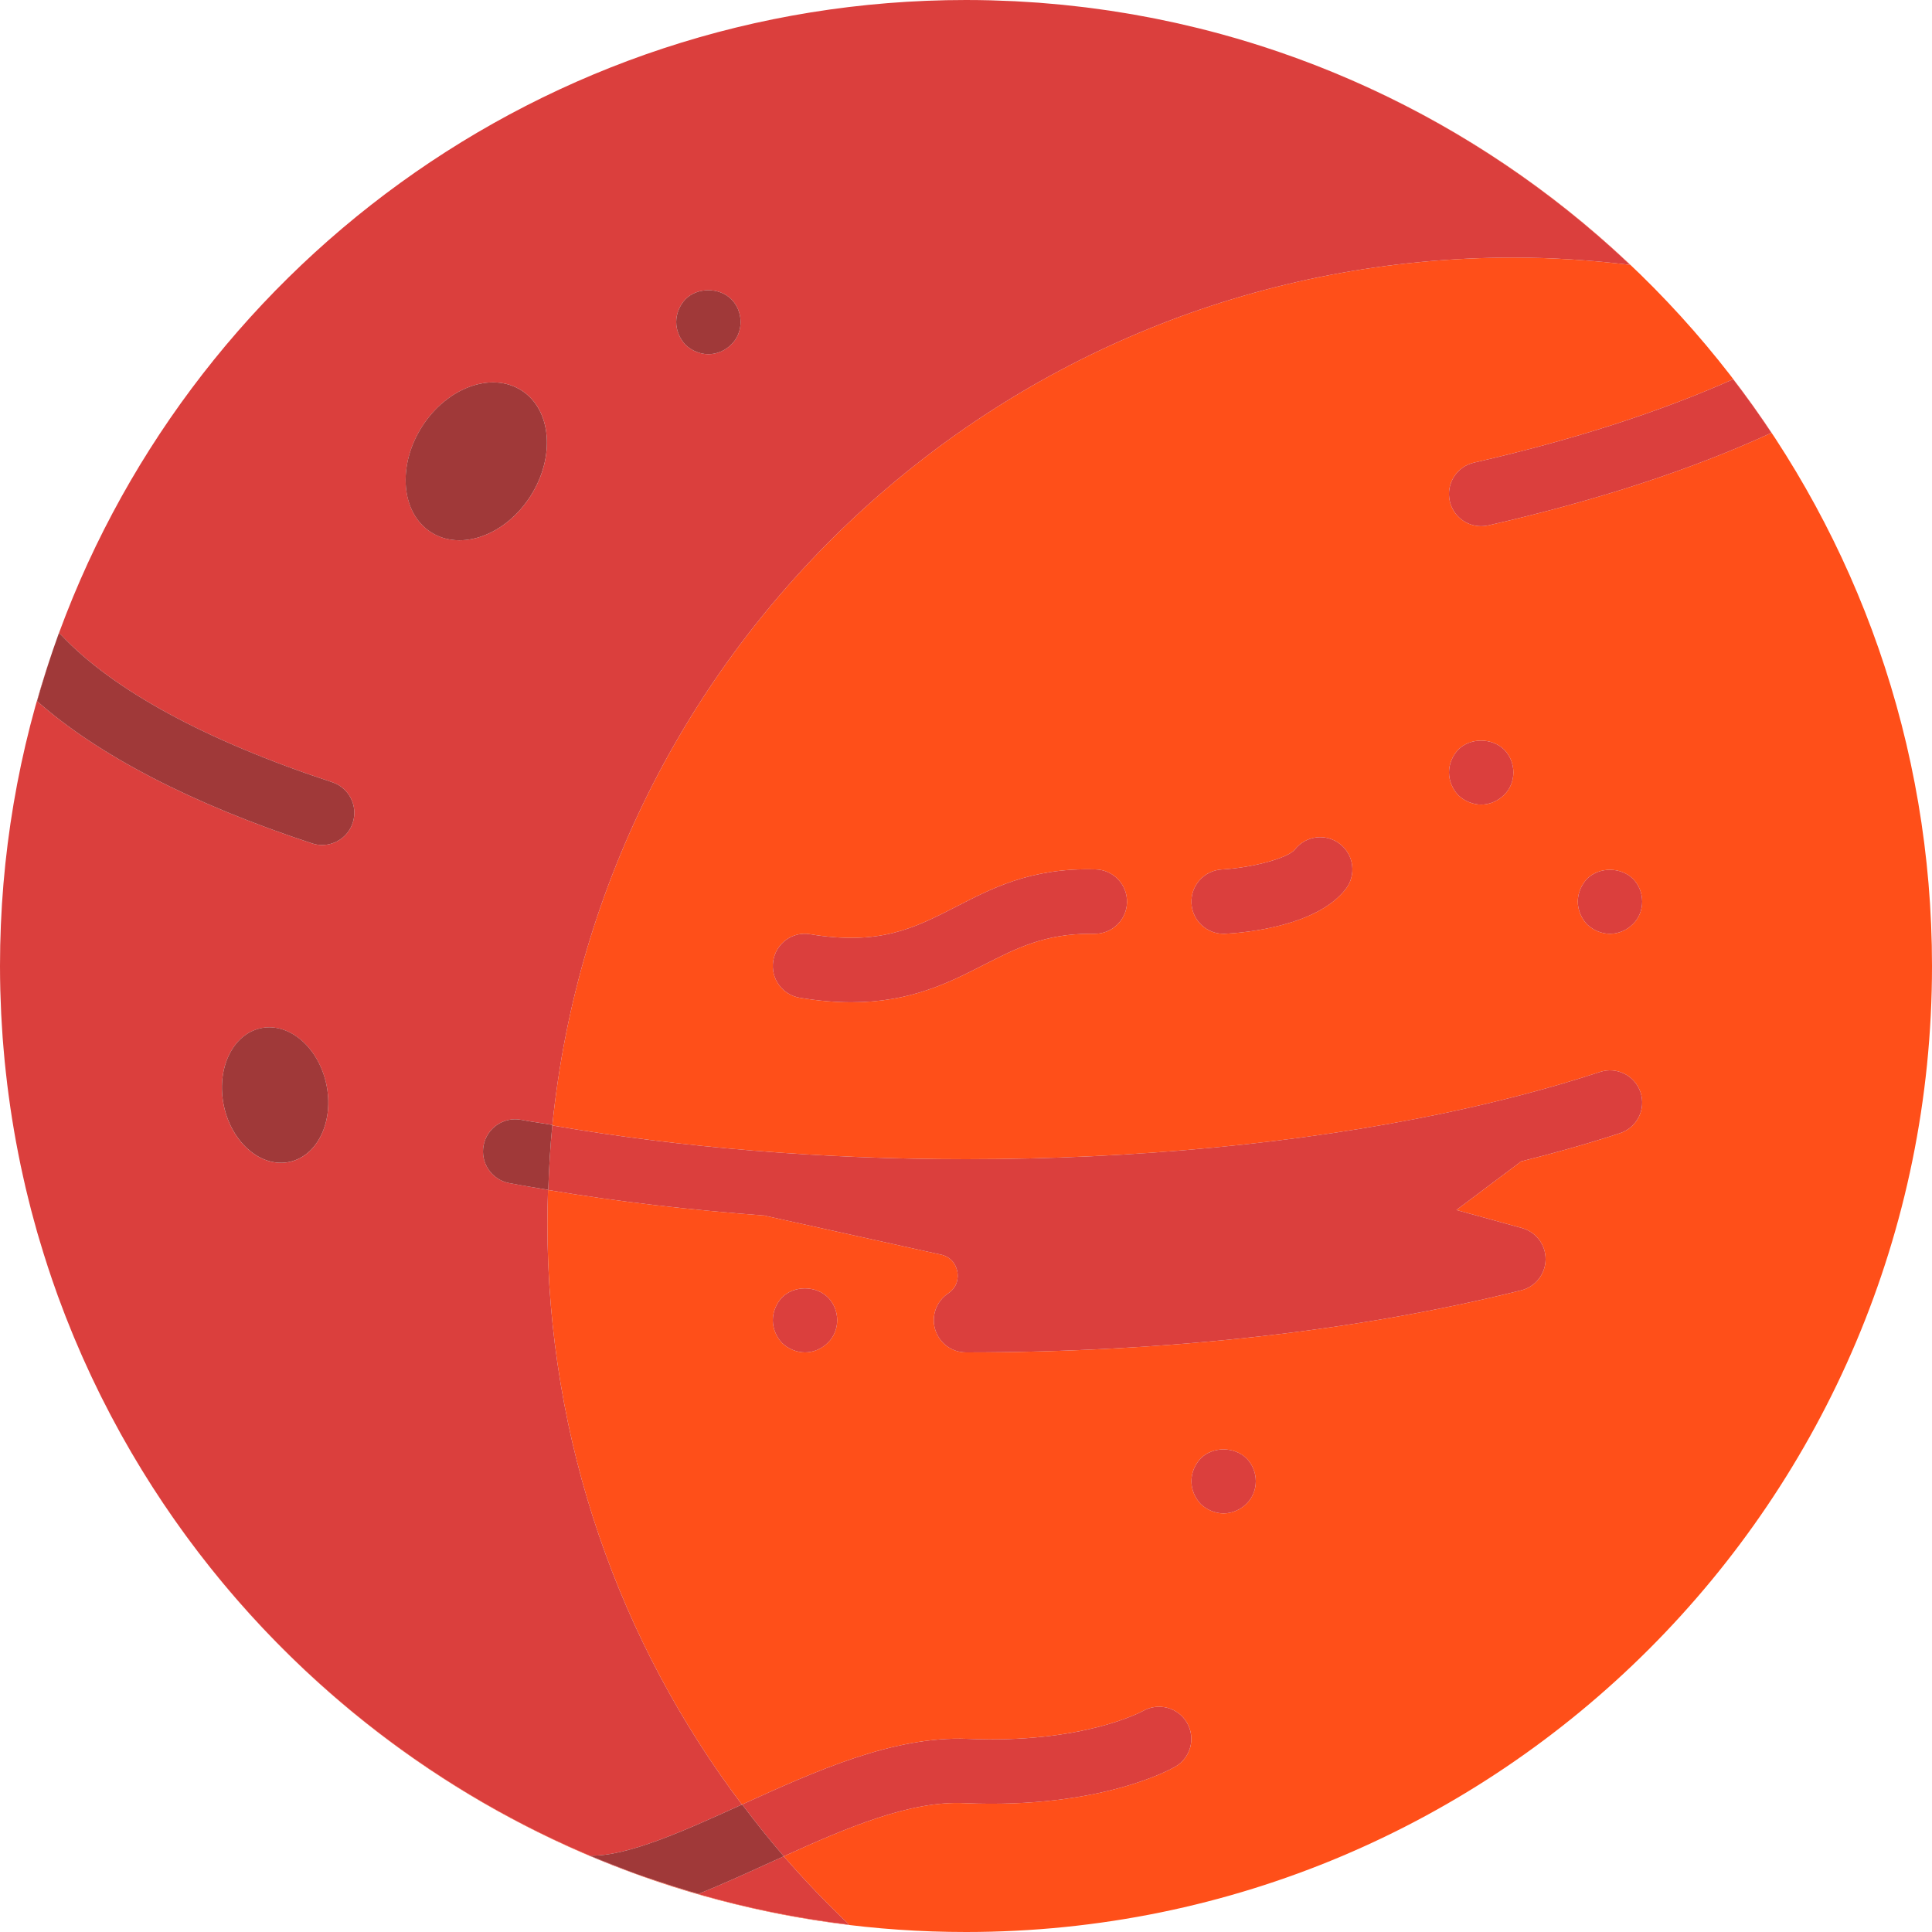
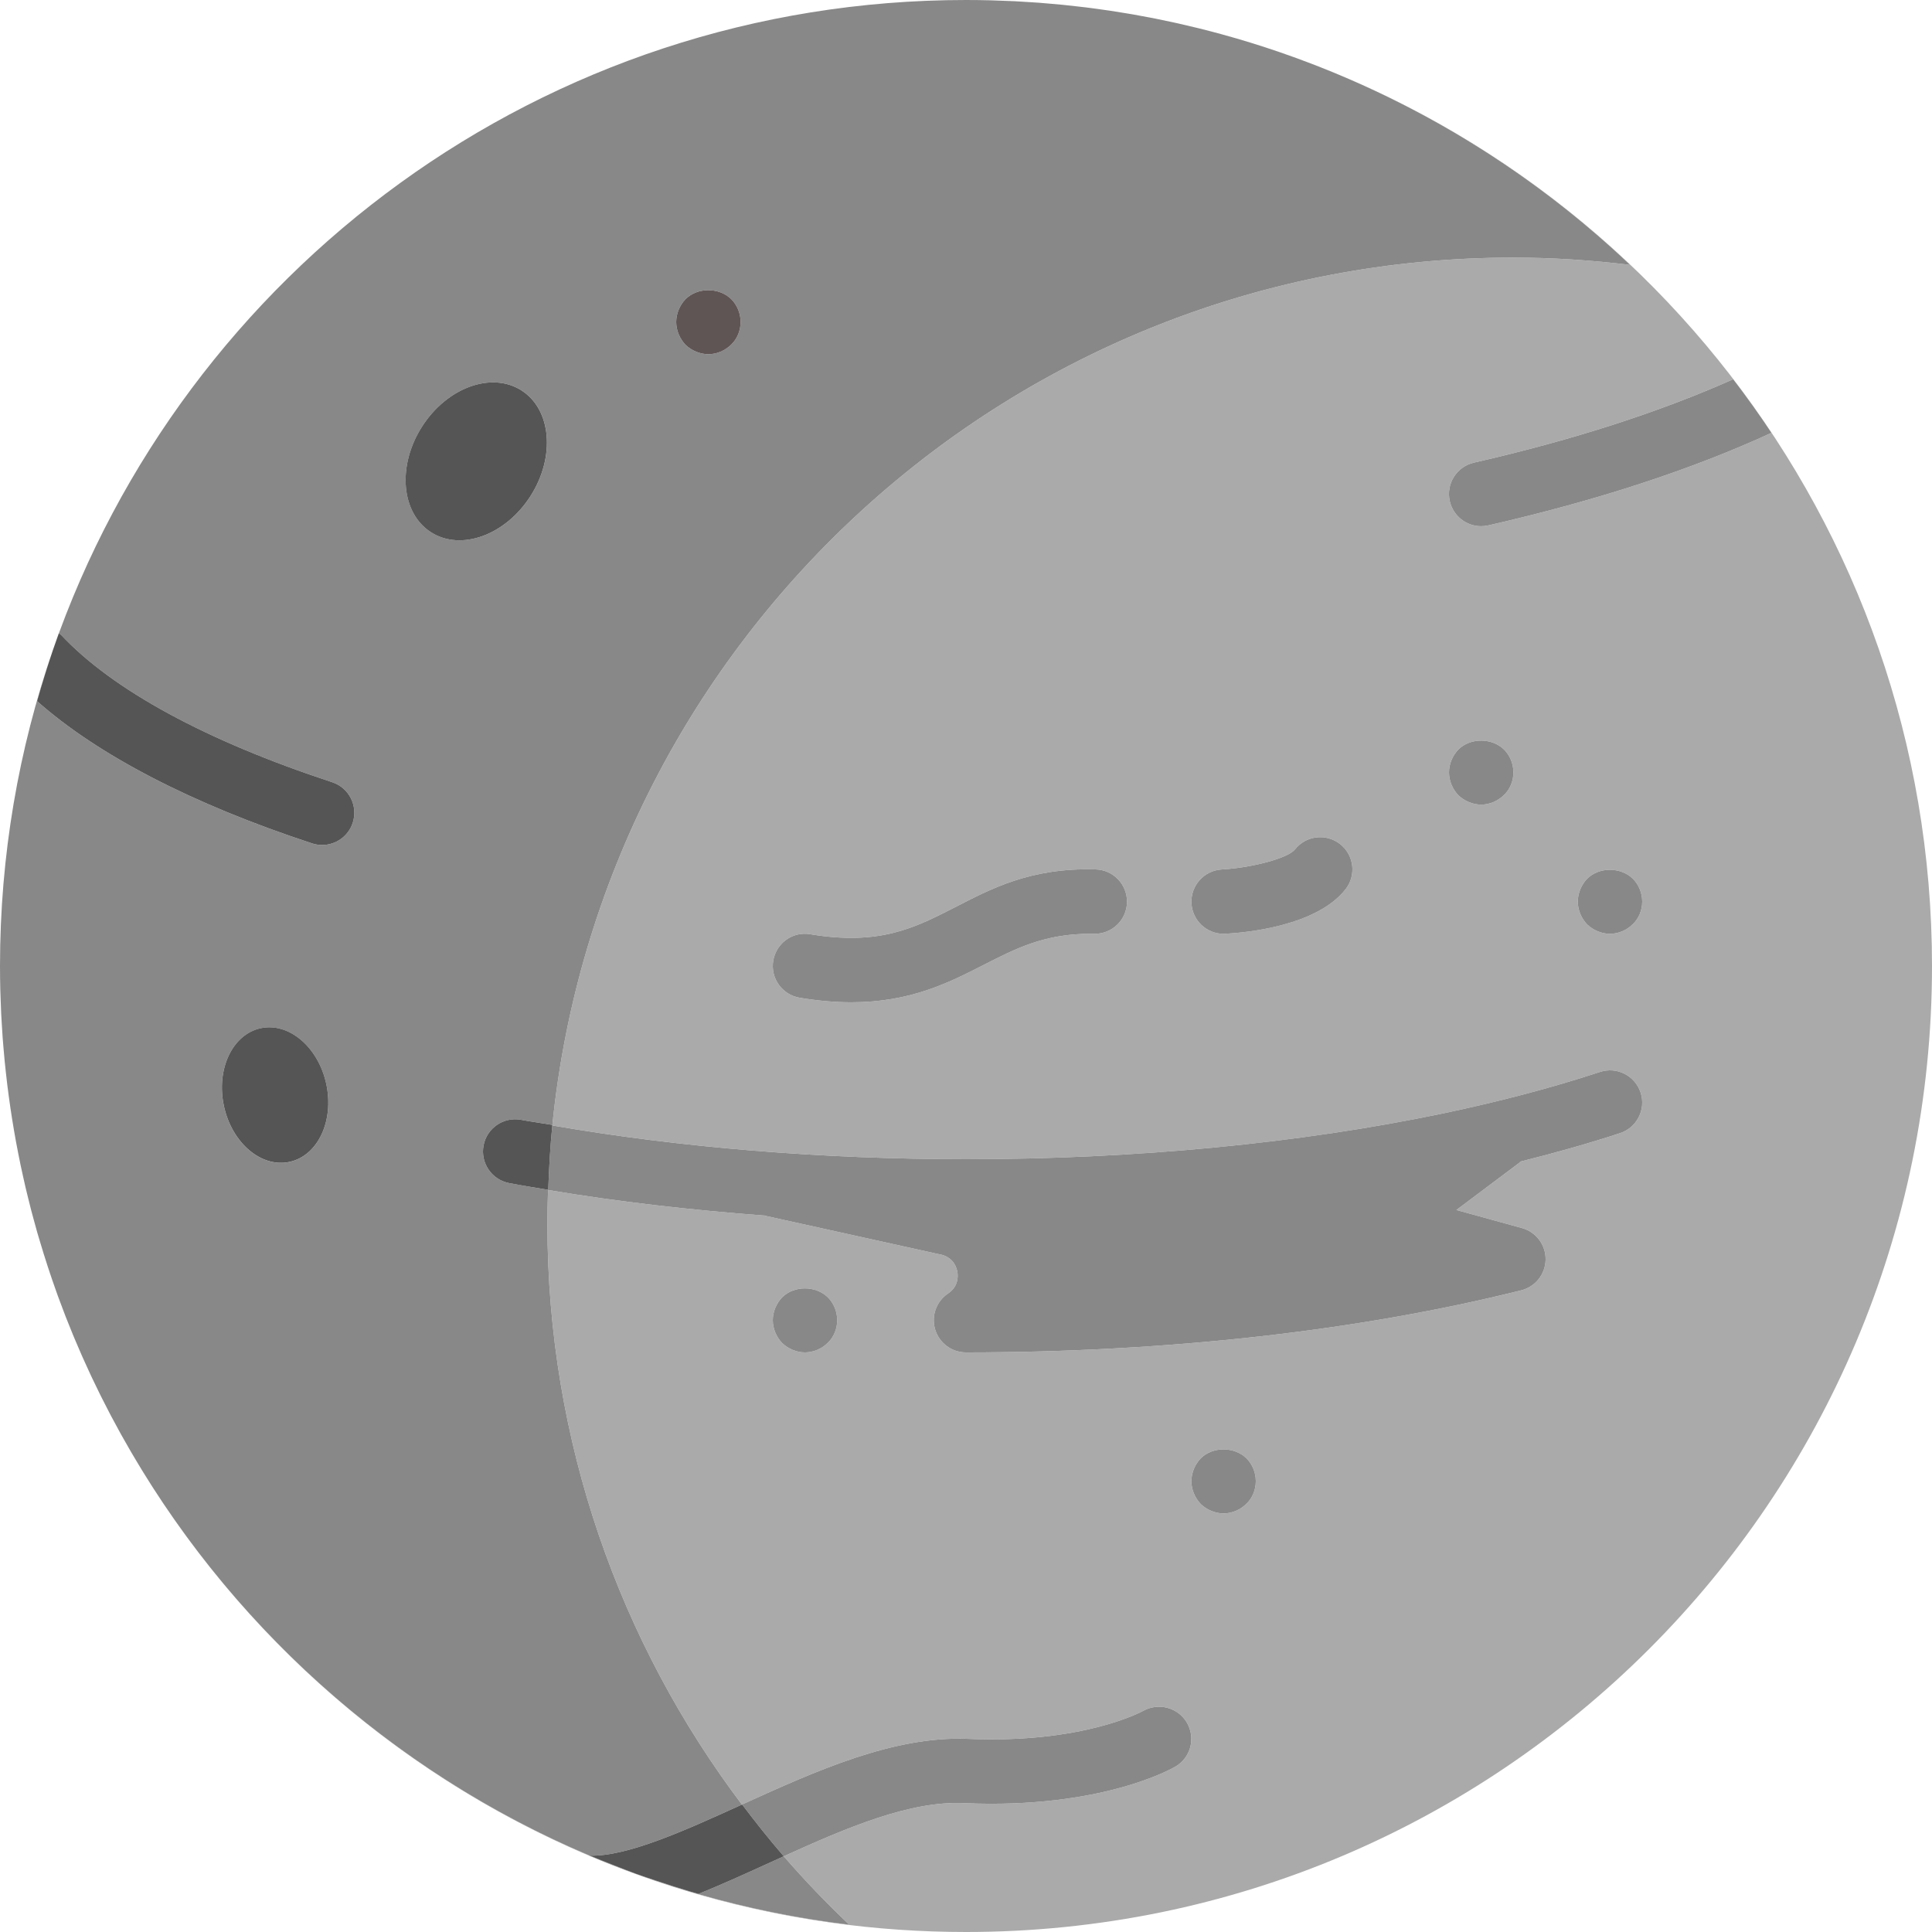
<svg xmlns="http://www.w3.org/2000/svg" version="1.1" id="Capa_1" x="0px" y="0px" viewBox="0 0 480 480" style="enable-background:new 0 0 480 480;" xml:space="preserve">
  <g>
-     <path style="fill:#FF4F19;" d="M24.746,346.221c-0.636-1.286-1.262-2.579-1.876-3.878C23.483,343.643,24.11,344.935,24.746,346.221   z" />
-     <path style="fill:#FF4F19;" d="M22.327,341.18c-0.588-1.263-1.168-2.53-1.735-3.804C21.158,338.651,21.739,339.917,22.327,341.18z" />
-     <path style="fill:#FF4F19;" d="M20.031,336.094c-0.549-1.254-1.093-2.512-1.621-3.777   C18.938,333.582,19.482,334.839,20.031,336.094z" />
-     <path style="fill:#FF4F19;" d="M17.864,330.98c-0.519-1.265-1.035-2.533-1.533-3.809C16.829,328.448,17.345,329.715,17.864,330.98z   " />
-     <path style="fill:#FF4F19;" d="M303.561,8.525c38.557,10.583,73.23,30.554,101.437,57.281C395.485,64.659,385.822,64,376,64   c-124.27,0-226.479,94.448-238.762,215.477h0c-0.003,0.032-0.006,0.065-0.009,0.097c-0.001,0.014-0.002,0.028-0.004,0.042   C168.915,285.105,204.253,288,240,288c41.859,0,82.789-3.922,118.367-11.344c14.039-2.938,27.203-6.406,39.141-10.328   c4.195-1.391,8.711,0.906,10.094,5.109c1.375,4.195-0.906,8.711-5.109,10.094c-7.778,2.554-16.087,4.897-24.746,7.059   c-0.101,0.083-0.148,0.205-0.254,0.285l-15.656,11.742l16.289,4.492c3.508,0.969,5.922,4.172,5.875,7.805   c-0.047,3.641-2.531,6.789-6.063,7.664C337.57,330.672,289.867,336,240,336c-3.523,0-6.633-2.305-7.656-5.68   s0.289-7.023,3.219-8.977c2.563-1.711,2.469-4.25,2.313-5.258c-0.156-1.016-0.844-3.469-3.813-4.313l-43.789-9.68   c-0.065-0.015-0.112-0.062-0.177-0.078c-18.638-1.396-36.801-3.486-53.936-6.363c-0.095,2.772-0.16,5.552-0.16,8.348   c0,54.205,18.011,104.173,48.33,144.339c18.574-8.458,37.683-17.042,56.006-16.331c28.82,1.266,43.547-6.867,43.688-6.953   c3.828-2.133,8.711-0.82,10.891,2.984c2.18,3.813,0.914,8.656-2.883,10.867c-0.734,0.438-18.305,10.547-52.367,9.086   c-13.441-0.686-29.28,6.086-44.936,13.195c0,0,0.001,0.001,0.002,0.002c-0.001,0.001-0.002,0.001-0.004,0.002   c5.148,5.928,10.579,11.605,16.276,17.003c-12.859-1.55-25.402-4.12-37.553-7.619c-0.001,0-0.003,0.001-0.004,0.002   c-0.035-0.01-0.07-0.022-0.105-0.032c-2.008-0.579-4.005-1.186-5.992-1.816c-1.236-0.389-2.461-0.801-3.688-1.208   c-0.474-0.159-0.949-0.314-1.421-0.475c-5.38-1.822-10.685-3.803-15.878-6.005c0.055,0.002,0.115-0.003,0.171-0.002   c-49.475-20.934-90.472-57.971-116.398-104.552C71.109,430.151,149.727,480,240,480c132.548,0,240-107.452,240-240   C480,129.458,405.259,36.388,303.561,8.525z M272,232c-0.258,0.016-0.68-0.008-1.023-0.008c-11.43,0-18.469,3.594-26.594,7.742   c-8.633,4.406-18.18,9.281-32.875,9.281c-3.891,0-8.133-0.344-12.82-1.125c-4.359-0.727-7.305-4.852-6.578-9.203   c0.719-4.359,4.828-7.352,9.203-6.578c17.211,2.852,25.813-1.531,35.797-6.625c8.938-4.57,18.742-9.945,35.023-9.484   c4.414,0.07,7.938,3.711,7.867,8.133C279.93,228.5,276.359,232,272,232z M334.289,220.945c-7.18,9.141-24.672,10.766-29.859,11.047   C304.281,232,304.141,232,303.992,232c-4.219,0-7.742-3.297-7.977-7.563c-0.242-4.406,3.133-8.18,7.539-8.422   c7.672-0.438,16.492-2.844,18.156-4.961c2.727-3.469,7.75-4.086,11.234-1.344C336.414,212.437,337.023,217.469,334.289,220.945z    M205.68,333.601c-1.523,1.516-3.602,2.398-5.68,2.398s-4.164-0.883-5.68-2.32c-1.445-1.523-2.32-3.602-2.32-5.68   s0.875-4.164,2.32-5.68c2.961-2.961,8.32-2.961,11.359,0c1.516,1.516,2.32,3.602,2.32,5.68S207.195,332.156,205.68,333.601z    M309.679,373.601c-1.523,1.516-3.602,2.398-5.68,2.398c-2.078,0-4.164-0.883-5.68-2.32c-1.445-1.523-2.32-3.602-2.32-5.68   s0.875-4.164,2.32-5.68c2.961-2.961,8.32-2.961,11.359,0c1.516,1.516,2.32,3.602,2.32,5.68S311.195,372.156,309.679,373.601z    M373.679,197.502c-1.523,1.516-3.602,2.398-5.68,2.398s-4.164-0.883-5.68-2.32c-1.445-1.523-2.32-3.602-2.32-5.68   s0.875-4.164,2.32-5.68c2.961-2.961,8.32-2.961,11.359,0c1.516,1.516,2.32,3.602,2.32,5.68S375.195,196.057,373.679,197.502z    M405.679,229.601c-1.523,1.516-3.602,2.398-5.68,2.398s-4.164-0.883-5.68-2.32c-1.445-1.523-2.32-3.602-2.32-5.68   s0.875-4.164,2.32-5.68c2.961-2.961,8.32-2.961,11.359,0c1.516,1.516,2.32,3.602,2.32,5.68S407.195,228.156,405.679,229.601z    M369.773,130.531c-0.602,0.141-1.195,0.203-1.789,0.203c-3.648,0-6.945-2.508-7.789-6.219c-0.984-4.305,1.703-8.594,6.016-9.578   c24.808-5.672,46.328-12.667,64.396-20.713c3.315,4.328,6.492,8.763,9.511,13.315C420.515,116.577,396.919,124.331,369.773,130.531   z" />
-     <path style="fill:#FF4F19;" d="M27.283,351.207c-0.696-1.327-1.378-2.663-2.05-4.004C25.905,348.545,26.588,349.88,27.283,351.207z   " />
-     <path style="fill:#FF4F19;" d="M29.933,356.127c-0.771-1.391-1.525-2.791-2.269-4.198   C28.407,353.336,29.163,354.736,29.933,356.127z" />
-     <path style="fill:#FF4F19;" d="M2.998,277.952c-0.143-0.898-0.281-1.798-0.414-2.7C2.717,276.154,2.855,277.054,2.998,277.952z" />
-     <path style="fill:#FF4F19;" d="M275.665,2.641c1.355,0.202,2.703,0.423,4.05,0.648C278.367,3.065,277.019,2.843,275.665,2.641z" />
-     <path style="fill:#FF4F19;" d="M281.394,3.568c1.446,0.252,2.885,0.522,4.322,0.8C284.279,4.091,282.84,3.819,281.394,3.568z" />
-     <path style="fill:#FF4F19;" d="M0.435,254.289c-0.047-0.793-0.101-1.583-0.14-2.378C0.334,252.706,0.389,253.496,0.435,254.289z" />
-     <path style="fill:#FF4F19;" d="M0.146,247.974c-0.022-0.667-0.054-1.332-0.07-2.001C0.092,246.641,0.124,247.306,0.146,247.974z" />
-     <path style="fill:#FF4F19;" d="M269.87,1.849c1.265,0.157,2.523,0.334,3.782,0.511C272.393,2.183,271.135,2.006,269.87,1.849z" />
-     <path style="fill:#FF4F19;" d="M246.08,0.077c0.765,0.019,1.525,0.058,2.288,0.084C247.605,0.135,246.845,0.096,246.08,0.077z" />
-     <path style="fill:#FF4F19;" d="M252.11,0.303c0.956,0.048,1.907,0.116,2.86,0.175C254.017,0.42,253.067,0.351,252.11,0.303z" />
-     <path style="fill:#FF4F19;" d="M287.051,4.623c1.539,0.306,3.071,0.631,4.599,0.967C290.121,5.255,288.589,4.929,287.051,4.623z" />
-     <path style="fill:#FF4F19;" d="M292.635,5.805c1.633,0.366,3.259,0.75,4.879,1.149C295.894,6.556,294.269,6.17,292.635,5.805z" />
-     <path style="fill:#FF4F19;" d="M298.142,7.107c1.735,0.432,3.462,0.883,5.182,1.353C301.604,7.991,299.877,7.539,298.142,7.107z" />
-     <path style="fill:#FF4F19;" d="M2.149,272.147c-0.119-0.886-0.236-1.772-0.345-2.66C1.914,270.375,2.031,271.261,2.149,272.147z" />
-     <path style="fill:#FF4F19;" d="M1.438,266.279c-0.095-0.869-0.191-1.737-0.276-2.609C1.247,264.542,1.343,265.41,1.438,266.279z" />
-     <path style="fill:#FF4F19;" d="M0.866,260.34c-0.071-0.843-0.146-1.684-0.208-2.529C0.72,258.656,0.796,259.498,0.866,260.34z" />
-     <path style="fill:#FF4F19;" d="M258.089,0.676c1.073,0.08,2.141,0.181,3.21,0.276C260.23,0.857,259.162,0.756,258.089,0.676z" />
-     <path style="fill:#FF4F19;" d="M7.731,300.627c-0.249-0.956-0.482-1.918-0.72-2.879C7.249,298.709,7.482,299.671,7.731,300.627z" />
-     <path style="fill:#FF4F19;" d="M15.854,325.916c-0.506-1.318-1.009-2.638-1.492-3.967   C14.845,323.278,15.348,324.597,15.854,325.916z" />
-     <path style="fill:#FF4F19;" d="M9.241,306.163c-0.29-1.011-0.56-2.031-0.837-3.047C8.681,304.133,8.952,305.152,9.241,306.163z" />
-     <path style="fill:#FF4F19;" d="M6.349,295.035c-0.219-0.931-0.424-1.867-0.632-2.802C5.925,293.168,6.131,294.104,6.349,295.035z" />
-     <path style="fill:#FF4F19;" d="M14.108,321.229c-1.555-4.322-2.983-8.703-4.293-13.136   C11.125,312.525,12.554,316.907,14.108,321.229z" />
-     <path style="fill:#FF4F19;" d="M5.1,289.396c-0.192-0.919-0.375-1.842-0.557-2.764C4.725,287.555,4.907,288.477,5.1,289.396z" />
-     <path style="fill:#FF4F19;" d="M3.981,283.7c-0.167-0.907-0.327-1.817-0.483-2.728C3.655,281.883,3.815,282.792,3.981,283.7z" />
-     <path style="fill:#FF4F19;" d="M264.01,1.192c1.172,0.117,2.338,0.254,3.506,0.387C266.348,1.446,265.182,1.309,264.01,1.192z" />
-     <path style="fill:#DB3F3D;" d="M146.532,461.038c-0.055-0.001-0.116,0.004-0.171,0.002c5.193,2.203,10.499,4.183,15.878,6.005   c0.472,0.162,0.948,0.317,1.421,0.475c1.227,0.407,2.452,0.819,3.688,1.208c1.986,0.63,3.983,1.236,5.992,1.816   c0.035,0.01,0.07,0.022,0.105,0.032c0.001,0,0.003-0.001,0.004-0.002c12.15,3.499,24.694,6.069,37.553,7.619   c-5.697-5.398-11.128-11.075-16.276-17.003c-1.46,0.663-2.921,1.326-4.375,1.989c-5.725,2.606-11.35,5.158-16.817,7.36   c-0.763-0.219-1.527-0.437-2.288-0.663c-2.699-0.804-5.369-1.67-8.03-2.559c-1.713-0.578-3.439-1.131-5.135-1.747   c-1.86-0.668-3.681-1.418-5.519-2.133c-2.014-0.789-4.034-1.565-6.021-2.406c9.272,0.228,23.412-6.149,37.177-12.414   c0.22-0.1,0.441-0.2,0.662-0.3c3.32,4.398,6.74,8.715,10.348,12.87c15.656-7.109,31.495-13.881,44.936-13.195   c34.063,1.461,51.633-8.648,52.367-9.086c3.797-2.211,5.063-7.055,2.883-10.867c-2.18-3.805-7.063-5.117-10.891-2.984   c-0.141,0.086-14.867,8.219-43.688,6.953c-18.323-0.711-37.432,7.873-56.006,16.331C154.011,408.173,136,358.205,136,304   c0-2.796,0.065-5.575,0.16-8.348c17.136,2.878,35.298,4.968,53.936,6.363c0.065,0.016,0.111,0.063,0.177,0.078l43.789,9.68   c2.969,0.844,3.656,3.297,3.813,4.313c0.156,1.008,0.25,3.547-2.313,5.258c-2.93,1.953-4.242,5.602-3.219,8.977   S236.476,336,240,336c49.867,0,97.57-5.328,137.937-15.422c3.531-0.875,6.016-4.023,6.063-7.664   c0.047-3.633-2.367-6.836-5.875-7.805l-16.289-4.492l15.656-11.742c0.106-0.08,0.153-0.201,0.254-0.285   c8.658-2.162,16.968-4.505,24.746-7.059c4.203-1.383,6.484-5.898,5.109-10.094c-1.383-4.203-5.898-6.5-10.094-5.109   c-11.938,3.922-25.102,7.391-39.141,10.328C322.789,284.078,281.859,288,240,288c-35.747,0-71.085-2.895-102.775-8.384   c0.001-0.014,0.002-0.028,0.004-0.042c-0.534,5.292-0.831,10.651-1.017,16.039c-3.252-0.546-6.532-1.072-9.705-1.676   c-4.344-0.828-7.195-5.016-6.367-9.352c0.82-4.344,5.008-7.188,9.352-6.367c2.503,0.477,5.193,0.816,7.745,1.259   C149.521,158.448,251.73,64,376,64c9.822,0,19.485,0.659,28.998,1.806C376.79,39.079,342.118,19.108,303.561,8.525   c-0.079-0.022-0.158-0.043-0.237-0.064c-1.719-0.47-3.447-0.921-5.182-1.353c-0.208-0.052-0.418-0.102-0.627-0.153   c-1.62-0.399-3.246-0.783-4.879-1.149c-0.328-0.074-0.658-0.143-0.986-0.215c-1.528-0.336-3.06-0.66-4.599-0.967   c-0.444-0.088-0.89-0.17-1.334-0.256c-1.437-0.278-2.876-0.548-4.322-0.8c-0.558-0.097-1.12-0.185-1.679-0.278   c-1.347-0.225-2.696-0.446-4.05-0.648c-0.669-0.1-1.342-0.187-2.013-0.282c-1.259-0.177-2.517-0.354-3.782-0.511   c-0.782-0.097-1.57-0.179-2.354-0.269c-1.167-0.134-2.333-0.271-3.506-0.387c-0.901-0.09-1.807-0.161-2.71-0.241   c-1.069-0.094-2.137-0.195-3.21-0.276c-1.036-0.077-2.079-0.134-3.119-0.198c-0.953-0.059-1.904-0.128-2.86-0.175   c-1.244-0.062-2.494-0.099-3.743-0.142c-0.763-0.026-1.523-0.065-2.288-0.084C244.059,0.027,242.033,0,240,0   C134.986,0,45.739,67.453,13.186,161.39c0.463-1.356,0.939-2.706,1.431-4.048c0.176,0.157,0.398,0.225,0.563,0.4   c12.797,13.672,36.086,26.328,67.344,36.594c4.203,1.383,6.484,5.898,5.109,10.094c-1.109,3.375-4.234,5.508-7.602,5.508   c-0.828,0-1.664-0.125-2.492-0.398c-29.783-9.778-53.172-21.912-68.33-35.342c1.216-4.272,2.51-8.51,3.935-12.688   C4.635,186.105,0,212.51,0,240c0,1.997,0.027,3.987,0.076,5.973c0.016,0.669,0.049,1.334,0.07,2.001   c0.043,1.314,0.086,2.628,0.15,3.937c0.039,0.795,0.093,1.585,0.14,2.378c0.069,1.176,0.137,2.351,0.223,3.522   c0.062,0.845,0.137,1.686,0.208,2.529c0.094,1.112,0.187,2.223,0.296,3.33c0.085,0.872,0.181,1.74,0.276,2.609   c0.117,1.071,0.236,2.141,0.367,3.208c0.109,0.889,0.226,1.775,0.345,2.66c0.139,1.037,0.282,2.072,0.434,3.105   c0.133,0.902,0.271,1.802,0.414,2.7c0.16,1.009,0.327,2.015,0.5,3.02c0.157,0.911,0.316,1.821,0.483,2.728   c0.18,0.98,0.37,1.956,0.562,2.932c0.182,0.923,0.364,1.845,0.557,2.764c0.198,0.948,0.408,1.893,0.618,2.837   c0.208,0.935,0.413,1.871,0.632,2.802c0.213,0.907,0.439,1.81,0.662,2.713c0.237,0.961,0.471,1.923,0.72,2.879   c0.217,0.833,0.448,1.66,0.674,2.489c0.277,1.017,0.547,2.036,0.837,3.047c0.185,0.646,0.384,1.286,0.574,1.929   c1.31,4.433,2.738,8.815,4.293,13.136c0.086,0.239,0.167,0.481,0.254,0.72c0.483,1.329,0.986,2.649,1.492,3.967   c0.16,0.418,0.315,0.839,0.477,1.255c0.498,1.276,1.014,2.544,1.533,3.809c0.183,0.445,0.361,0.892,0.546,1.336   c0.528,1.266,1.072,2.523,1.621,3.777c0.187,0.427,0.371,0.856,0.561,1.283c0.567,1.274,1.147,2.541,1.735,3.804   c0.181,0.388,0.36,0.776,0.543,1.163c0.614,1.299,1.24,2.592,1.876,3.878c0.162,0.327,0.324,0.655,0.488,0.981   c0.671,1.342,1.354,2.677,2.05,4.004c0.126,0.241,0.254,0.481,0.381,0.722c0.744,1.407,1.499,2.808,2.269,4.198   c0.067,0.12,0.134,0.239,0.201,0.359C56.061,403.068,97.058,440.104,146.532,461.038z M170.32,74.32   c2.961-2.961,8.32-2.961,11.359,0c1.516,1.516,2.32,3.602,2.32,5.68s-0.805,4.156-2.32,5.602C180.156,87.117,178.078,88,176,88   s-4.164-0.883-5.68-2.32C168.875,84.156,168,82.078,168,80S168.875,75.836,170.32,74.32z M104.835,106.028   c6.196-9.737,17.263-13.784,24.718-9.04c7.455,4.744,8.476,16.483,2.28,26.22s-17.262,13.784-24.718,9.04   S98.639,115.765,104.835,106.028z M55.635,274.818c-1.982-9.17,2.103-17.834,9.124-19.352c7.021-1.518,14.32,4.686,16.302,13.856   s-2.103,17.834-9.124,19.352C64.916,290.191,57.617,283.987,55.635,274.818z" />
-     <path style="fill:#DB3F3D;" d="M272.133,216c-16.281-0.461-26.086,4.914-35.023,9.484c-9.984,5.094-18.586,9.477-35.797,6.625   c-4.375-0.773-8.484,2.219-9.203,6.578c-0.727,4.352,2.219,8.477,6.578,9.203c4.688,0.781,8.93,1.125,12.82,1.125   c14.695,0,24.242-4.875,32.875-9.281c8.125-4.148,15.164-7.742,26.594-7.742c0.344,0,0.766,0.023,1.023,0.008   c4.359,0,7.93-3.5,8-7.867C280.07,219.711,276.547,216.07,272.133,216z" />
-     <path style="fill:#DB3F3D;" d="M332.945,209.711c-3.484-2.742-8.508-2.125-11.234,1.344c-1.664,2.117-10.484,4.523-18.156,4.961   c-4.406,0.242-7.781,4.016-7.539,8.422c0.234,4.266,3.758,7.563,7.977,7.563c0.148,0,0.289,0,0.438-0.008   c5.187-0.281,22.68-1.906,29.859-11.047C337.023,217.469,336.414,212.437,332.945,209.711z" />
-     <ellipse transform="matrix(-0.5369 0.8437 -0.8437 -0.5369 278.5632 76.3195)" style="fill:#A03939;" cx="118.334" cy="114.618" rx="20.897" ry="16" />
-     <ellipse transform="matrix(0.9774 -0.2113 0.2113 0.9774 -55.9416 20.5831)" style="fill:#A03939;" cx="68.348" cy="272.069" rx="13.006" ry="16.987" />
-     <path style="fill:#A03939;" d="M176,88c2.078,0,4.156-0.883,5.68-2.398C183.195,84.156,184,82.078,184,80s-0.805-4.164-2.32-5.68   c-3.039-2.961-8.398-2.961-11.359,0C168.875,75.836,168,77.922,168,80s0.875,4.156,2.32,5.68C171.836,87.117,173.922,88,176,88z" />
-     <path style="fill:#DB3F3D;" d="M362.32,186.221c-1.445,1.516-2.32,3.602-2.32,5.68s0.875,4.156,2.32,5.68   c1.516,1.438,3.602,2.32,5.68,2.32s4.156-0.883,5.68-2.398c1.516-1.445,2.32-3.523,2.32-5.602s-0.805-4.164-2.32-5.68   C370.64,183.26,365.281,183.26,362.32,186.221z" />
-     <path style="fill:#DB3F3D;" d="M394.32,218.32c-1.445,1.516-2.32,3.602-2.32,5.68s0.875,4.156,2.32,5.68   c1.516,1.438,3.602,2.32,5.68,2.32s4.156-0.883,5.68-2.398c1.516-1.445,2.32-3.523,2.32-5.602s-0.805-4.164-2.32-5.68   C402.64,215.359,397.281,215.359,394.32,218.32z" />
-     <path style="fill:#DB3F3D;" d="M194.32,322.32c-1.445,1.516-2.32,3.602-2.32,5.68s0.875,4.156,2.32,5.68   c1.516,1.438,3.602,2.32,5.68,2.32s4.156-0.883,5.68-2.398c1.516-1.445,2.32-3.523,2.32-5.602s-0.805-4.164-2.32-5.68   C202.641,319.359,197.281,319.359,194.32,322.32z" />
-     <path style="fill:#DB3F3D;" d="M298.32,362.32c-1.445,1.516-2.32,3.602-2.32,5.68s0.875,4.156,2.32,5.68   c1.516,1.438,3.602,2.32,5.68,2.32c2.078,0,4.156-0.883,5.68-2.398c1.516-1.445,2.32-3.523,2.32-5.602s-0.805-4.164-2.32-5.68   C306.64,359.359,301.281,359.359,298.32,362.32z" />
-     <path style="fill:#A03939;" d="M120.141,284.586c-0.828,4.336,2.023,8.523,6.367,9.352c3.173,0.604,6.453,1.13,9.705,1.676   c0.185-5.388,0.482-10.747,1.017-16.039c0.003-0.032,0.005-0.065,0.009-0.097h0c-2.552-0.443-5.243-0.782-7.745-1.259   C125.148,277.398,120.961,280.242,120.141,284.586z" />
-     <path style="fill:#A03939;" d="M77.539,209.539c0.828,0.273,1.664,0.398,2.492,0.398c3.367,0,6.492-2.133,7.602-5.508   c1.375-4.195-0.906-8.711-5.109-10.094c-31.258-10.266-54.547-22.922-67.344-36.594c-0.164-0.175-0.387-0.243-0.563-0.4   c-0.492,1.342-0.968,2.692-1.431,4.048c-0.014,0.04-0.028,0.079-0.042,0.119c-1.425,4.178-2.719,8.417-3.935,12.688   C24.367,187.627,47.756,199.761,77.539,209.539z" />
-     <path style="fill:#A03939;" d="M184.38,448.317c-0.22,0.1-0.442,0.2-0.662,0.3c-13.765,6.265-27.904,12.642-37.177,12.414   c1.987,0.841,4.007,1.618,6.021,2.406c1.838,0.714,3.659,1.464,5.519,2.133c1.696,0.616,3.421,1.169,5.135,1.747   c2.661,0.889,5.331,1.755,8.03,2.559c0.76,0.227,1.524,0.444,2.288,0.663c5.467-2.202,11.092-4.754,16.817-7.36   c1.454-0.663,2.915-1.326,4.375-1.989c0.001-0.001,0.002-0.001,0.004-0.002c-0.001-0.001-0.001-0.001-0.001-0.001   C191.121,457.032,187.7,452.715,184.38,448.317z" />
-     <path style="fill:#DB3F3D;" d="M430.607,94.224c-18.068,8.047-39.588,15.041-64.396,20.713c-4.313,0.984-7,5.273-6.016,9.578   c0.844,3.711,4.141,6.219,7.789,6.219c0.594,0,1.188-0.063,1.789-0.203c27.146-6.2,50.742-13.954,70.345-22.992   C437.098,102.987,433.922,98.552,430.607,94.224z" />
+     <path style="fill:#AAAAAA;" d="M24.746,346.221c-0.636-1.286-1.262-2.579-1.876-3.878C23.483,343.643,24.11,344.935,24.746,346.221   z" />
+     <path style="fill:#AAAAAA;" d="M22.327,341.18c-0.588-1.263-1.168-2.53-1.735-3.804C21.158,338.651,21.739,339.917,22.327,341.18z" />
+     <path style="fill:#AAAAAA;" d="M20.031,336.094c-0.549-1.254-1.093-2.512-1.621-3.777   C18.938,333.582,19.482,334.839,20.031,336.094z" />
+     <path style="fill:#AAAAAA;" d="M17.864,330.98c-0.519-1.265-1.035-2.533-1.533-3.809C16.829,328.448,17.345,329.715,17.864,330.98z   " />
+     <path style="fill:#AAAAAA;" d="M303.561,8.525c38.557,10.583,73.23,30.554,101.437,57.281C395.485,64.659,385.822,64,376,64   c-124.27,0-226.479,94.448-238.762,215.477h0c-0.003,0.032-0.006,0.065-0.009,0.097c-0.001,0.014-0.002,0.028-0.004,0.042   C168.915,285.105,204.253,288,240,288c41.859,0,82.789-3.922,118.367-11.344c14.039-2.938,27.203-6.406,39.141-10.328   c4.195-1.391,8.711,0.906,10.094,5.109c1.375,4.195-0.906,8.711-5.109,10.094c-7.778,2.554-16.087,4.897-24.746,7.059   c-0.101,0.083-0.148,0.205-0.254,0.285l-15.656,11.742l16.289,4.492c3.508,0.969,5.922,4.172,5.875,7.805   c-0.047,3.641-2.531,6.789-6.063,7.664C337.57,330.672,289.867,336,240,336c-3.523,0-6.633-2.305-7.656-5.68   s0.289-7.023,3.219-8.977c2.563-1.711,2.469-4.25,2.313-5.258c-0.156-1.016-0.844-3.469-3.813-4.313l-43.789-9.68   c-0.065-0.015-0.112-0.062-0.177-0.078c-18.638-1.396-36.801-3.486-53.936-6.363c-0.095,2.772-0.16,5.552-0.16,8.348   c0,54.205,18.011,104.173,48.33,144.339c18.574-8.458,37.683-17.042,56.006-16.331c28.82,1.266,43.547-6.867,43.688-6.953   c3.828-2.133,8.711-0.82,10.891,2.984c2.18,3.813,0.914,8.656-2.883,10.867c-0.734,0.438-18.305,10.547-52.367,9.086   c-13.441-0.686-29.28,6.086-44.936,13.195c0,0,0.001,0.001,0.002,0.002c-0.001,0.001-0.002,0.001-0.004,0.002   c5.148,5.928,10.579,11.605,16.276,17.003c-12.859-1.55-25.402-4.12-37.553-7.619c-0.001,0-0.003,0.001-0.004,0.002   c-0.035-0.01-0.07-0.022-0.105-0.032c-2.008-0.579-4.005-1.186-5.992-1.816c-1.236-0.389-2.461-0.801-3.688-1.208   c-0.474-0.159-0.949-0.314-1.421-0.475c-5.38-1.822-10.685-3.803-15.878-6.005c0.055,0.002,0.115-0.003,0.171-0.002   c-49.475-20.934-90.472-57.971-116.398-104.552C71.109,430.151,149.727,480,240,480c132.548,0,240-107.452,240-240   C480,129.458,405.259,36.388,303.561,8.525z M272,232c-0.258,0.016-0.68-0.008-1.023-0.008c-11.43,0-18.469,3.594-26.594,7.742   c-8.633,4.406-18.18,9.281-32.875,9.281c-3.891,0-8.133-0.344-12.82-1.125c-4.359-0.727-7.305-4.852-6.578-9.203   c0.719-4.359,4.828-7.352,9.203-6.578c17.211,2.852,25.813-1.531,35.797-6.625c8.938-4.57,18.742-9.945,35.023-9.484   c4.414,0.07,7.938,3.711,7.867,8.133C279.93,228.5,276.359,232,272,232z M334.289,220.945c-7.18,9.141-24.672,10.766-29.859,11.047   C304.281,232,304.141,232,303.992,232c-4.219,0-7.742-3.297-7.977-7.563c-0.242-4.406,3.133-8.18,7.539-8.422   c7.672-0.438,16.492-2.844,18.156-4.961c2.727-3.469,7.75-4.086,11.234-1.344C336.414,212.437,337.023,217.469,334.289,220.945z    M205.68,333.601c-1.523,1.516-3.602,2.398-5.68,2.398s-4.164-0.883-5.68-2.32c-1.445-1.523-2.32-3.602-2.32-5.68   s0.875-4.164,2.32-5.68c2.961-2.961,8.32-2.961,11.359,0c1.516,1.516,2.32,3.602,2.32,5.68S207.195,332.156,205.68,333.601z    M309.679,373.601c-1.523,1.516-3.602,2.398-5.68,2.398c-2.078,0-4.164-0.883-5.68-2.32c-1.445-1.523-2.32-3.602-2.32-5.68   s0.875-4.164,2.32-5.68c2.961-2.961,8.32-2.961,11.359,0c1.516,1.516,2.32,3.602,2.32,5.68S311.195,372.156,309.679,373.601z    M373.679,197.502c-1.523,1.516-3.602,2.398-5.68,2.398s-4.164-0.883-5.68-2.32c-1.445-1.523-2.32-3.602-2.32-5.68   s0.875-4.164,2.32-5.68c2.961-2.961,8.32-2.961,11.359,0c1.516,1.516,2.32,3.602,2.32,5.68S375.195,196.057,373.679,197.502z    M405.679,229.601c-1.523,1.516-3.602,2.398-5.68,2.398s-4.164-0.883-5.68-2.32c-1.445-1.523-2.32-3.602-2.32-5.68   s0.875-4.164,2.32-5.68c2.961-2.961,8.32-2.961,11.359,0c1.516,1.516,2.32,3.602,2.32,5.68S407.195,228.156,405.679,229.601z    M369.773,130.531c-0.602,0.141-1.195,0.203-1.789,0.203c-3.648,0-6.945-2.508-7.789-6.219c-0.984-4.305,1.703-8.594,6.016-9.578   c24.808-5.672,46.328-12.667,64.396-20.713c3.315,4.328,6.492,8.763,9.511,13.315C420.515,116.577,396.919,124.331,369.773,130.531   z" />
+     <path style="fill:#AAAAAA;" d="M27.283,351.207c-0.696-1.327-1.378-2.663-2.05-4.004C25.905,348.545,26.588,349.88,27.283,351.207z   " />
+     <path style="fill:#AAAAAA;" d="M29.933,356.127c-0.771-1.391-1.525-2.791-2.269-4.198   C28.407,353.336,29.163,354.736,29.933,356.127z" />
+     <path style="fill:#AAAAAA;" d="M2.998,277.952c-0.143-0.898-0.281-1.798-0.414-2.7C2.717,276.154,2.855,277.054,2.998,277.952z" />
+     <path style="fill:#AAAAAA;" d="M275.665,2.641c1.355,0.202,2.703,0.423,4.05,0.648C278.367,3.065,277.019,2.843,275.665,2.641z" />
+     <path style="fill:#AAAAAA;" d="M281.394,3.568c1.446,0.252,2.885,0.522,4.322,0.8C284.279,4.091,282.84,3.819,281.394,3.568z" />
+     <path style="fill:#AAAAAA;" d="M0.435,254.289c-0.047-0.793-0.101-1.583-0.14-2.378C0.334,252.706,0.389,253.496,0.435,254.289z" />
+     <path style="fill:#AAAAAA;" d="M0.146,247.974c-0.022-0.667-0.054-1.332-0.07-2.001C0.092,246.641,0.124,247.306,0.146,247.974z" />
+     <path style="fill:#AAAAAA;" d="M269.87,1.849c1.265,0.157,2.523,0.334,3.782,0.511C272.393,2.183,271.135,2.006,269.87,1.849z" />
+     <path style="fill:#AAAAAA;" d="M246.08,0.077c0.765,0.019,1.525,0.058,2.288,0.084C247.605,0.135,246.845,0.096,246.08,0.077z" />
+     <path style="fill:#AAAAAA;" d="M252.11,0.303c0.956,0.048,1.907,0.116,2.86,0.175C254.017,0.42,253.067,0.351,252.11,0.303z" />
+     <path style="fill:#AAAAAA;" d="M287.051,4.623c1.539,0.306,3.071,0.631,4.599,0.967C290.121,5.255,288.589,4.929,287.051,4.623z" />
+     <path style="fill:#AAAAAA;" d="M292.635,5.805c1.633,0.366,3.259,0.75,4.879,1.149C295.894,6.556,294.269,6.17,292.635,5.805z" />
+     <path style="fill:#AAAAAA;" d="M298.142,7.107c1.735,0.432,3.462,0.883,5.182,1.353C301.604,7.991,299.877,7.539,298.142,7.107z" />
+     <path style="fill:#AAAAAA;" d="M2.149,272.147c-0.119-0.886-0.236-1.772-0.345-2.66C1.914,270.375,2.031,271.261,2.149,272.147z" />
+     <path style="fill:#AAAAAA;" d="M1.438,266.279c-0.095-0.869-0.191-1.737-0.276-2.609C1.247,264.542,1.343,265.41,1.438,266.279z" />
+     <path style="fill:#AAAAAA;" d="M0.866,260.34c-0.071-0.843-0.146-1.684-0.208-2.529C0.72,258.656,0.796,259.498,0.866,260.34z" />
+     <path style="fill:#AAAAAA;" d="M258.089,0.676c1.073,0.08,2.141,0.181,3.21,0.276C260.23,0.857,259.162,0.756,258.089,0.676z" />
+     <path style="fill:#AAAAAA;" d="M7.731,300.627c-0.249-0.956-0.482-1.918-0.72-2.879C7.249,298.709,7.482,299.671,7.731,300.627z" />
+     <path style="fill:#AAAAAA;" d="M15.854,325.916c-0.506-1.318-1.009-2.638-1.492-3.967   C14.845,323.278,15.348,324.597,15.854,325.916z" />
+     <path style="fill:#AAAAAA;" d="M9.241,306.163c-0.29-1.011-0.56-2.031-0.837-3.047C8.681,304.133,8.952,305.152,9.241,306.163z" />
+     <path style="fill:#AAAAAA;" d="M6.349,295.035c-0.219-0.931-0.424-1.867-0.632-2.802C5.925,293.168,6.131,294.104,6.349,295.035z" />
+     <path style="fill:#AAAAAA;" d="M14.108,321.229c-1.555-4.322-2.983-8.703-4.293-13.136   C11.125,312.525,12.554,316.907,14.108,321.229z" />
+     <path style="fill:#AAAAAA;" d="M5.1,289.396c-0.192-0.919-0.375-1.842-0.557-2.764C4.725,287.555,4.907,288.477,5.1,289.396z" />
+     <path style="fill:#AAAAAA;" d="M3.981,283.7c-0.167-0.907-0.327-1.817-0.483-2.728C3.655,281.883,3.815,282.792,3.981,283.7z" />
+     <path style="fill:#AAAAAA;" d="M264.01,1.192c1.172,0.117,2.338,0.254,3.506,0.387C266.348,1.446,265.182,1.309,264.01,1.192z" />
+     <path style="fill:#888888;" d="M146.532,461.038c-0.055-0.001-0.116,0.004-0.171,0.002c5.193,2.203,10.499,4.183,15.878,6.005   c0.472,0.162,0.948,0.317,1.421,0.475c1.227,0.407,2.452,0.819,3.688,1.208c1.986,0.63,3.983,1.236,5.992,1.816   c0.035,0.01,0.07,0.022,0.105,0.032c0.001,0,0.003-0.001,0.004-0.002c12.15,3.499,24.694,6.069,37.553,7.619   c-5.697-5.398-11.128-11.075-16.276-17.003c-1.46,0.663-2.921,1.326-4.375,1.989c-5.725,2.606-11.35,5.158-16.817,7.36   c-0.763-0.219-1.527-0.437-2.288-0.663c-2.699-0.804-5.369-1.67-8.03-2.559c-1.713-0.578-3.439-1.131-5.135-1.747   c-1.86-0.668-3.681-1.418-5.519-2.133c-2.014-0.789-4.034-1.565-6.021-2.406c9.272,0.228,23.412-6.149,37.177-12.414   c0.22-0.1,0.441-0.2,0.662-0.3c3.32,4.398,6.74,8.715,10.348,12.87c15.656-7.109,31.495-13.881,44.936-13.195   c34.063,1.461,51.633-8.648,52.367-9.086c3.797-2.211,5.063-7.055,2.883-10.867c-2.18-3.805-7.063-5.117-10.891-2.984   c-0.141,0.086-14.867,8.219-43.688,6.953c-18.323-0.711-37.432,7.873-56.006,16.331C154.011,408.173,136,358.205,136,304   c0-2.796,0.065-5.575,0.16-8.348c17.136,2.878,35.298,4.968,53.936,6.363c0.065,0.016,0.111,0.063,0.177,0.078l43.789,9.68   c2.969,0.844,3.656,3.297,3.813,4.313c0.156,1.008,0.25,3.547-2.313,5.258c-2.93,1.953-4.242,5.602-3.219,8.977   S236.476,336,240,336c49.867,0,97.57-5.328,137.937-15.422c3.531-0.875,6.016-4.023,6.063-7.664   c0.047-3.633-2.367-6.836-5.875-7.805l-16.289-4.492l15.656-11.742c0.106-0.08,0.153-0.201,0.254-0.285   c8.658-2.162,16.968-4.505,24.746-7.059c4.203-1.383,6.484-5.898,5.109-10.094c-1.383-4.203-5.898-6.5-10.094-5.109   c-11.938,3.922-25.102,7.391-39.141,10.328C322.789,284.078,281.859,288,240,288c-35.747,0-71.085-2.895-102.775-8.384   c0.001-0.014,0.002-0.028,0.004-0.042c-0.534,5.292-0.831,10.651-1.017,16.039c-3.252-0.546-6.532-1.072-9.705-1.676   c-4.344-0.828-7.195-5.016-6.367-9.352c0.82-4.344,5.008-7.188,9.352-6.367c2.503,0.477,5.193,0.816,7.745,1.259   C149.521,158.448,251.73,64,376,64c9.822,0,19.485,0.659,28.998,1.806C376.79,39.079,342.118,19.108,303.561,8.525   c-0.079-0.022-0.158-0.043-0.237-0.064c-1.719-0.47-3.447-0.921-5.182-1.353c-0.208-0.052-0.418-0.102-0.627-0.153   c-1.62-0.399-3.246-0.783-4.879-1.149c-0.328-0.074-0.658-0.143-0.986-0.215c-1.528-0.336-3.06-0.66-4.599-0.967   c-0.444-0.088-0.89-0.17-1.334-0.256c-1.437-0.278-2.876-0.548-4.322-0.8c-0.558-0.097-1.12-0.185-1.679-0.278   c-1.347-0.225-2.696-0.446-4.05-0.648c-0.669-0.1-1.342-0.187-2.013-0.282c-1.259-0.177-2.517-0.354-3.782-0.511   c-0.782-0.097-1.57-0.179-2.354-0.269c-1.167-0.134-2.333-0.271-3.506-0.387c-0.901-0.09-1.807-0.161-2.71-0.241   c-1.069-0.094-2.137-0.195-3.21-0.276c-1.036-0.077-2.079-0.134-3.119-0.198c-0.953-0.059-1.904-0.128-2.86-0.175   c-1.244-0.062-2.494-0.099-3.743-0.142c-0.763-0.026-1.523-0.065-2.288-0.084C244.059,0.027,242.033,0,240,0   C134.986,0,45.739,67.453,13.186,161.39c0.463-1.356,0.939-2.706,1.431-4.048c0.176,0.157,0.398,0.225,0.563,0.4   c12.797,13.672,36.086,26.328,67.344,36.594c4.203,1.383,6.484,5.898,5.109,10.094c-1.109,3.375-4.234,5.508-7.602,5.508   c-0.828,0-1.664-0.125-2.492-0.398c-29.783-9.778-53.172-21.912-68.33-35.342c1.216-4.272,2.51-8.51,3.935-12.688   C4.635,186.105,0,212.51,0,240c0,1.997,0.027,3.987,0.076,5.973c0.016,0.669,0.049,1.334,0.07,2.001   c0.043,1.314,0.086,2.628,0.15,3.937c0.039,0.795,0.093,1.585,0.14,2.378c0.069,1.176,0.137,2.351,0.223,3.522   c0.062,0.845,0.137,1.686,0.208,2.529c0.094,1.112,0.187,2.223,0.296,3.33c0.085,0.872,0.181,1.74,0.276,2.609   c0.117,1.071,0.236,2.141,0.367,3.208c0.109,0.889,0.226,1.775,0.345,2.66c0.139,1.037,0.282,2.072,0.434,3.105   c0.133,0.902,0.271,1.802,0.414,2.7c0.16,1.009,0.327,2.015,0.5,3.02c0.157,0.911,0.316,1.821,0.483,2.728   c0.18,0.98,0.37,1.956,0.562,2.932c0.182,0.923,0.364,1.845,0.557,2.764c0.198,0.948,0.408,1.893,0.618,2.837   c0.208,0.935,0.413,1.871,0.632,2.802c0.213,0.907,0.439,1.81,0.662,2.713c0.237,0.961,0.471,1.923,0.72,2.879   c0.217,0.833,0.448,1.66,0.674,2.489c0.277,1.017,0.547,2.036,0.837,3.047c0.185,0.646,0.384,1.286,0.574,1.929   c1.31,4.433,2.738,8.815,4.293,13.136c0.086,0.239,0.167,0.481,0.254,0.72c0.483,1.329,0.986,2.649,1.492,3.967   c0.16,0.418,0.315,0.839,0.477,1.255c0.498,1.276,1.014,2.544,1.533,3.809c0.183,0.445,0.361,0.892,0.546,1.336   c0.528,1.266,1.072,2.523,1.621,3.777c0.187,0.427,0.371,0.856,0.561,1.283c0.567,1.274,1.147,2.541,1.735,3.804   c0.181,0.388,0.36,0.776,0.543,1.163c0.614,1.299,1.24,2.592,1.876,3.878c0.162,0.327,0.324,0.655,0.488,0.981   c0.671,1.342,1.354,2.677,2.05,4.004c0.126,0.241,0.254,0.481,0.381,0.722c0.744,1.407,1.499,2.808,2.269,4.198   c0.067,0.12,0.134,0.239,0.201,0.359C56.061,403.068,97.058,440.104,146.532,461.038z M170.32,74.32   c2.961-2.961,8.32-2.961,11.359,0c1.516,1.516,2.32,3.602,2.32,5.68s-0.805,4.156-2.32,5.602C180.156,87.117,178.078,88,176,88   s-4.164-0.883-5.68-2.32C168.875,84.156,168,82.078,168,80S168.875,75.836,170.32,74.32z M104.835,106.028   c6.196-9.737,17.263-13.784,24.718-9.04c7.455,4.744,8.476,16.483,2.28,26.22s-17.262,13.784-24.718,9.04   S98.639,115.765,104.835,106.028z M55.635,274.818c-1.982-9.17,2.103-17.834,9.124-19.352c7.021-1.518,14.32,4.686,16.302,13.856   s-2.103,17.834-9.124,19.352C64.916,290.191,57.617,283.987,55.635,274.818z" />
+     <path style="fill:#888888;" d="M272.133,216c-16.281-0.461-26.086,4.914-35.023,9.484c-9.984,5.094-18.586,9.477-35.797,6.625   c-4.375-0.773-8.484,2.219-9.203,6.578c-0.727,4.352,2.219,8.477,6.578,9.203c4.688,0.781,8.93,1.125,12.82,1.125   c14.695,0,24.242-4.875,32.875-9.281c8.125-4.148,15.164-7.742,26.594-7.742c0.344,0,0.766,0.023,1.023,0.008   c4.359,0,7.93-3.5,8-7.867C280.07,219.711,276.547,216.07,272.133,216z" />
+     <path style="fill:#888888;" d="M332.945,209.711c-3.484-2.742-8.508-2.125-11.234,1.344c-1.664,2.117-10.484,4.523-18.156,4.961   c-4.406,0.242-7.781,4.016-7.539,8.422c0.234,4.266,3.758,7.563,7.977,7.563c0.148,0,0.289,0,0.438-0.008   c5.187-0.281,22.68-1.906,29.859-11.047C337.023,217.469,336.414,212.437,332.945,209.711z" />
+     <ellipse transform="matrix(-0.5369 0.8437 -0.8437 -0.5369 278.5632 76.3195)" style="fill:#555555;" cx="118.334" cy="114.618" rx="20.897" ry="16" />
+     <ellipse transform="matrix(0.9774 -0.2113 0.2113 0.9774 -55.9416 20.5831)" style="fill:#555555;" cx="68.348" cy="272.069" rx="13.006" ry="16.987" />
+     <path style="fill:#605555;" d="M176,88c2.078,0,4.156-0.883,5.68-2.398C183.195,84.156,184,82.078,184,80s-0.805-4.164-2.32-5.68   c-3.039-2.961-8.398-2.961-11.359,0C168.875,75.836,168,77.922,168,80s0.875,4.156,2.32,5.68C171.836,87.117,173.922,88,176,88z" />
+     <path style="fill:#888888;" d="M362.32,186.221c-1.445,1.516-2.32,3.602-2.32,5.68s0.875,4.156,2.32,5.68   c1.516,1.438,3.602,2.32,5.68,2.32s4.156-0.883,5.68-2.398c1.516-1.445,2.32-3.523,2.32-5.602s-0.805-4.164-2.32-5.68   C370.64,183.26,365.281,183.26,362.32,186.221z" />
+     <path style="fill:#888888;" d="M394.32,218.32c-1.445,1.516-2.32,3.602-2.32,5.68s0.875,4.156,2.32,5.68   c1.516,1.438,3.602,2.32,5.68,2.32s4.156-0.883,5.68-2.398c1.516-1.445,2.32-3.523,2.32-5.602s-0.805-4.164-2.32-5.68   C402.64,215.359,397.281,215.359,394.32,218.32z" />
+     <path style="fill:#888888;" d="M194.32,322.32c-1.445,1.516-2.32,3.602-2.32,5.68s0.875,4.156,2.32,5.68   c1.516,1.438,3.602,2.32,5.68,2.32s4.156-0.883,5.68-2.398c1.516-1.445,2.32-3.523,2.32-5.602s-0.805-4.164-2.32-5.68   C202.641,319.359,197.281,319.359,194.32,322.32z" />
+     <path style="fill:#888888;" d="M298.32,362.32c-1.445,1.516-2.32,3.602-2.32,5.68s0.875,4.156,2.32,5.68   c1.516,1.438,3.602,2.32,5.68,2.32c2.078,0,4.156-0.883,5.68-2.398c1.516-1.445,2.32-3.523,2.32-5.602s-0.805-4.164-2.32-5.68   C306.64,359.359,301.281,359.359,298.32,362.32z" />
+     <path style="fill:#555555;" d="M120.141,284.586c-0.828,4.336,2.023,8.523,6.367,9.352c3.173,0.604,6.453,1.13,9.705,1.676   c0.185-5.388,0.482-10.747,1.017-16.039c0.003-0.032,0.005-0.065,0.009-0.097h0c-2.552-0.443-5.243-0.782-7.745-1.259   C125.148,277.398,120.961,280.242,120.141,284.586z" />
+     <path style="fill:#555555;" d="M77.539,209.539c0.828,0.273,1.664,0.398,2.492,0.398c3.367,0,6.492-2.133,7.602-5.508   c1.375-4.195-0.906-8.711-5.109-10.094c-31.258-10.266-54.547-22.922-67.344-36.594c-0.164-0.175-0.387-0.243-0.563-0.4   c-0.492,1.342-0.968,2.692-1.431,4.048c-0.014,0.04-0.028,0.079-0.042,0.119c-1.425,4.178-2.719,8.417-3.935,12.688   C24.367,187.627,47.756,199.761,77.539,209.539z" />
+     <path style="fill:#555555;" d="M184.38,448.317c-0.22,0.1-0.442,0.2-0.662,0.3c-13.765,6.265-27.904,12.642-37.177,12.414   c1.987,0.841,4.007,1.618,6.021,2.406c1.838,0.714,3.659,1.464,5.519,2.133c1.696,0.616,3.421,1.169,5.135,1.747   c2.661,0.889,5.331,1.755,8.03,2.559c0.76,0.227,1.524,0.444,2.288,0.663c5.467-2.202,11.092-4.754,16.817-7.36   c1.454-0.663,2.915-1.326,4.375-1.989c0.001-0.001,0.002-0.001,0.004-0.002c-0.001-0.001-0.001-0.001-0.001-0.001   C191.121,457.032,187.7,452.715,184.38,448.317z" />
+     <path style="fill:#888888;" d="M430.607,94.224c-18.068,8.047-39.588,15.041-64.396,20.713c-4.313,0.984-7,5.273-6.016,9.578   c0.844,3.711,4.141,6.219,7.789,6.219c0.594,0,1.188-0.063,1.789-0.203c27.146-6.2,50.742-13.954,70.345-22.992   C437.098,102.987,433.922,98.552,430.607,94.224z" />
  </g>
  <g>
</g>
  <g>
</g>
  <g>
</g>
  <g>
</g>
  <g>
</g>
  <g>
</g>
  <g>
</g>
  <g>
</g>
  <g>
</g>
  <g>
</g>
  <g>
</g>
  <g>
</g>
  <g>
</g>
  <g>
</g>
  <g>
</g>
</svg>
